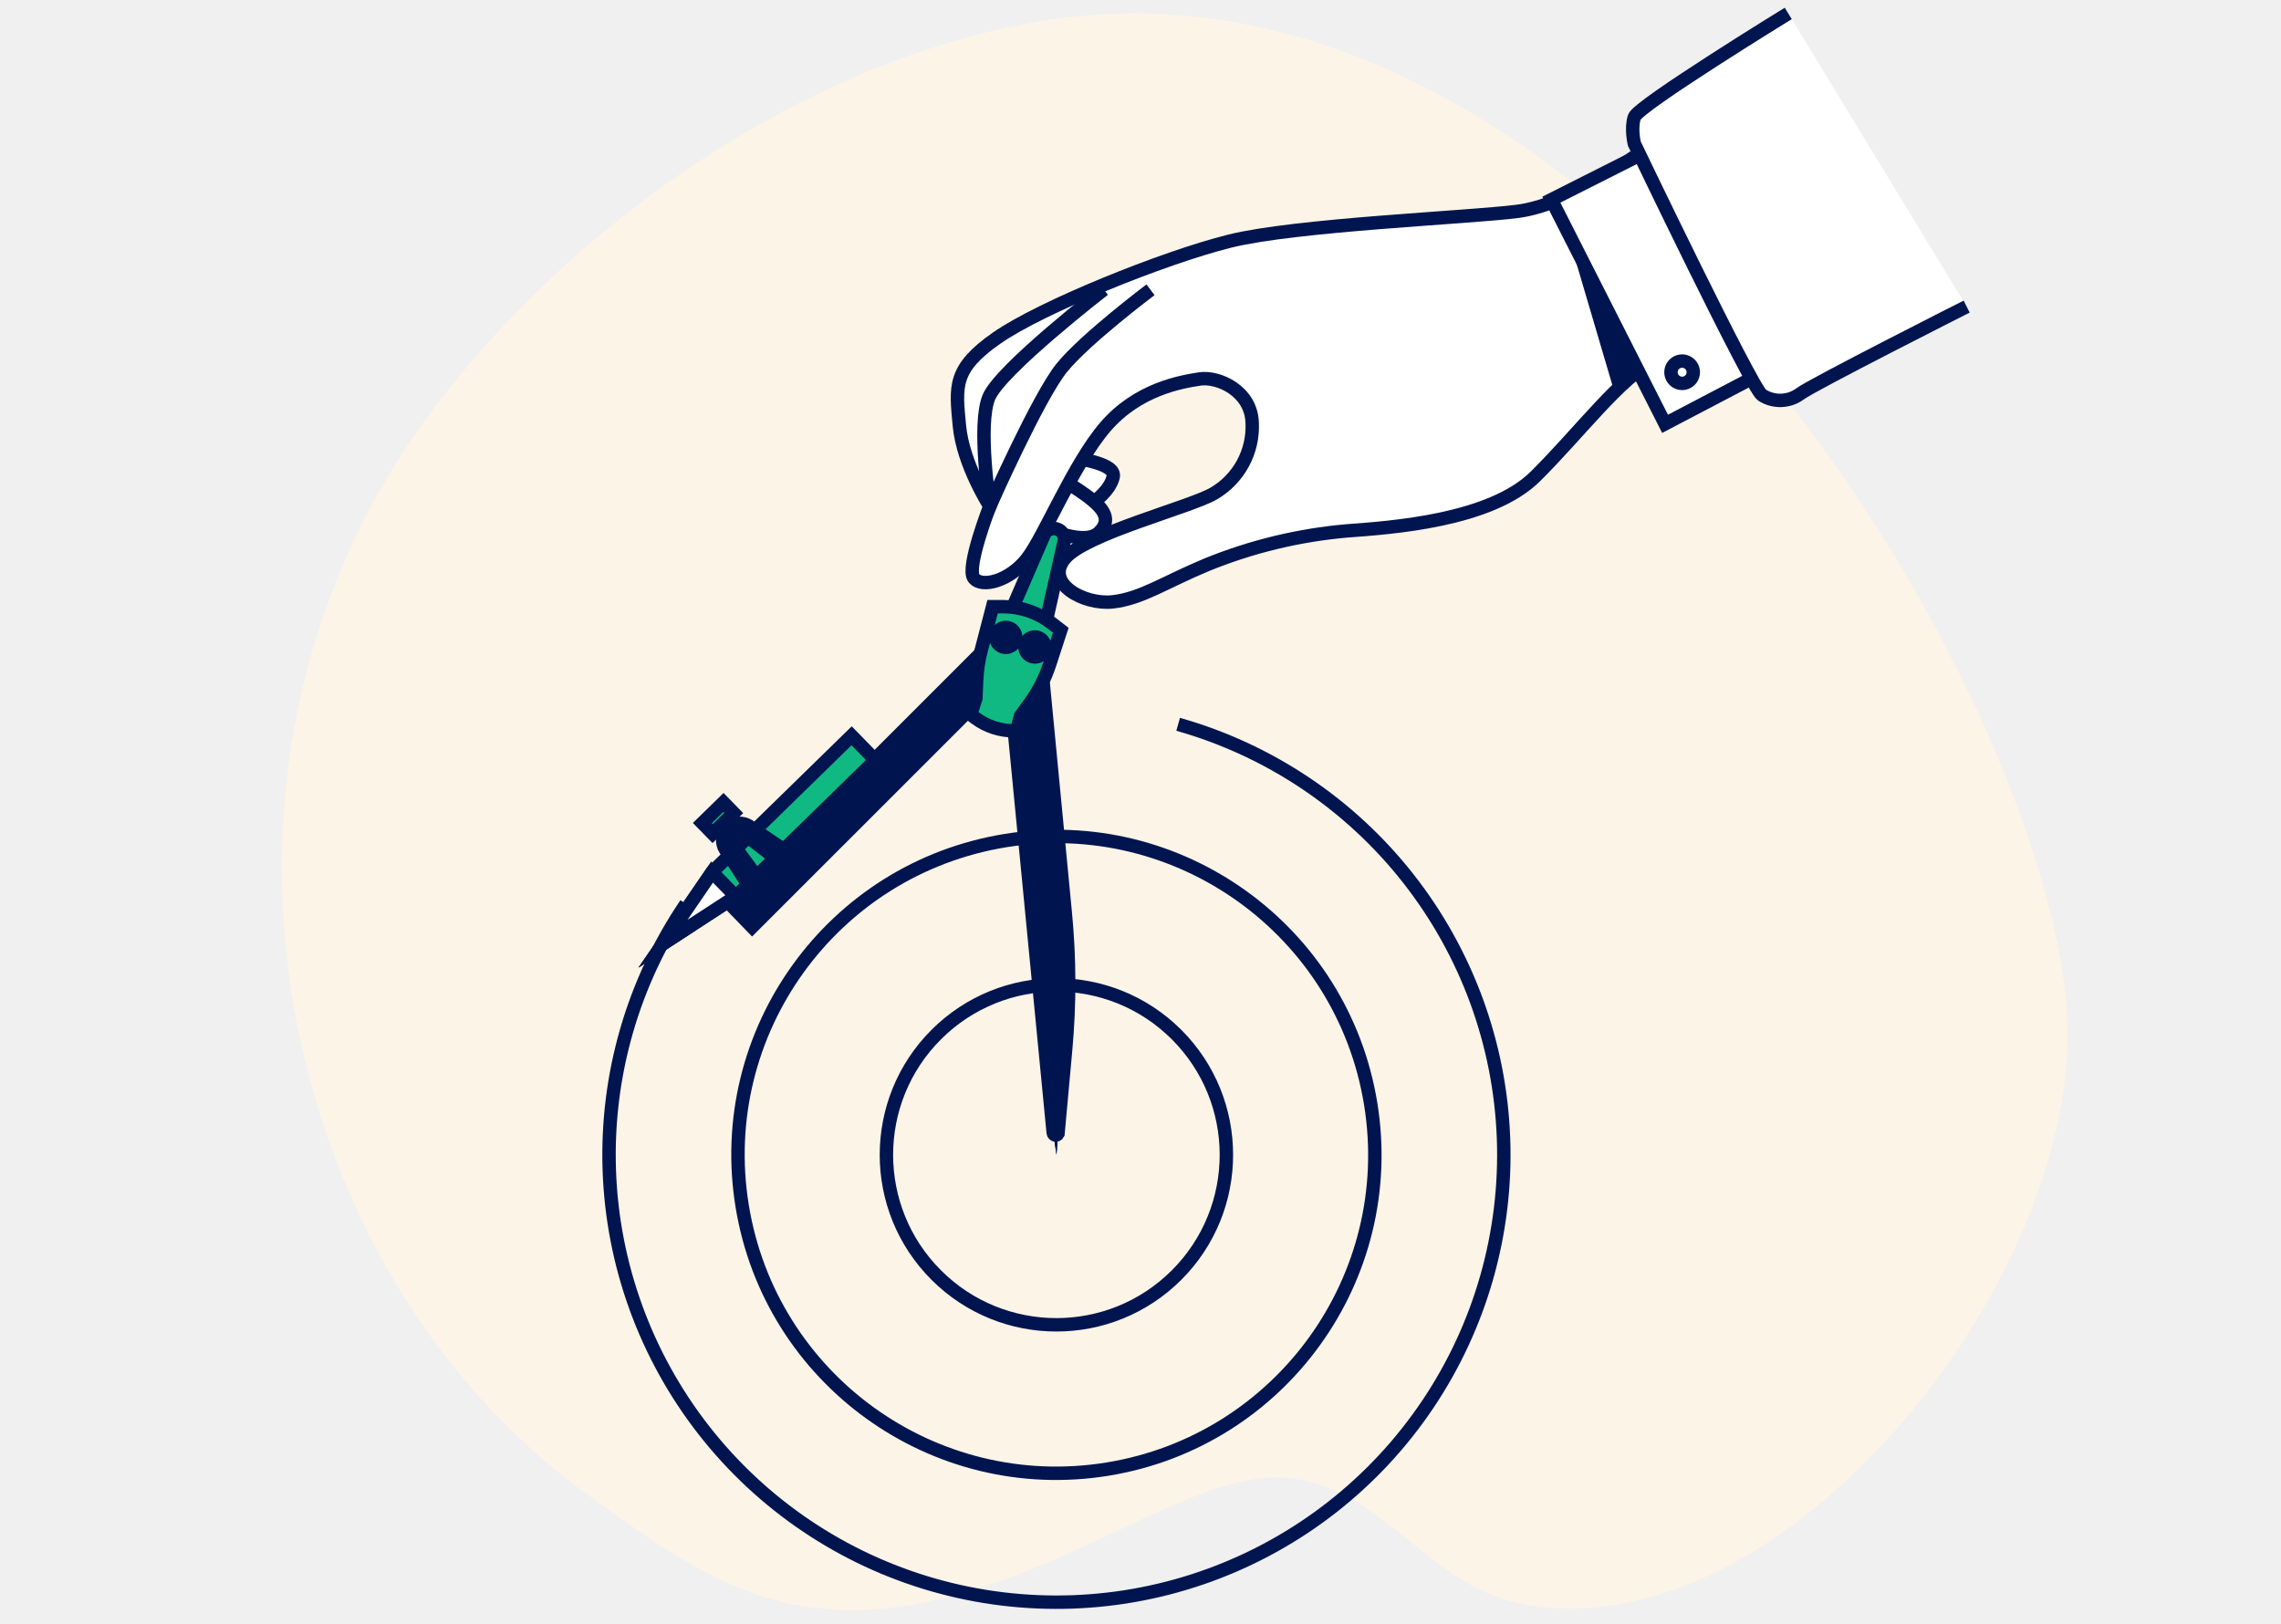
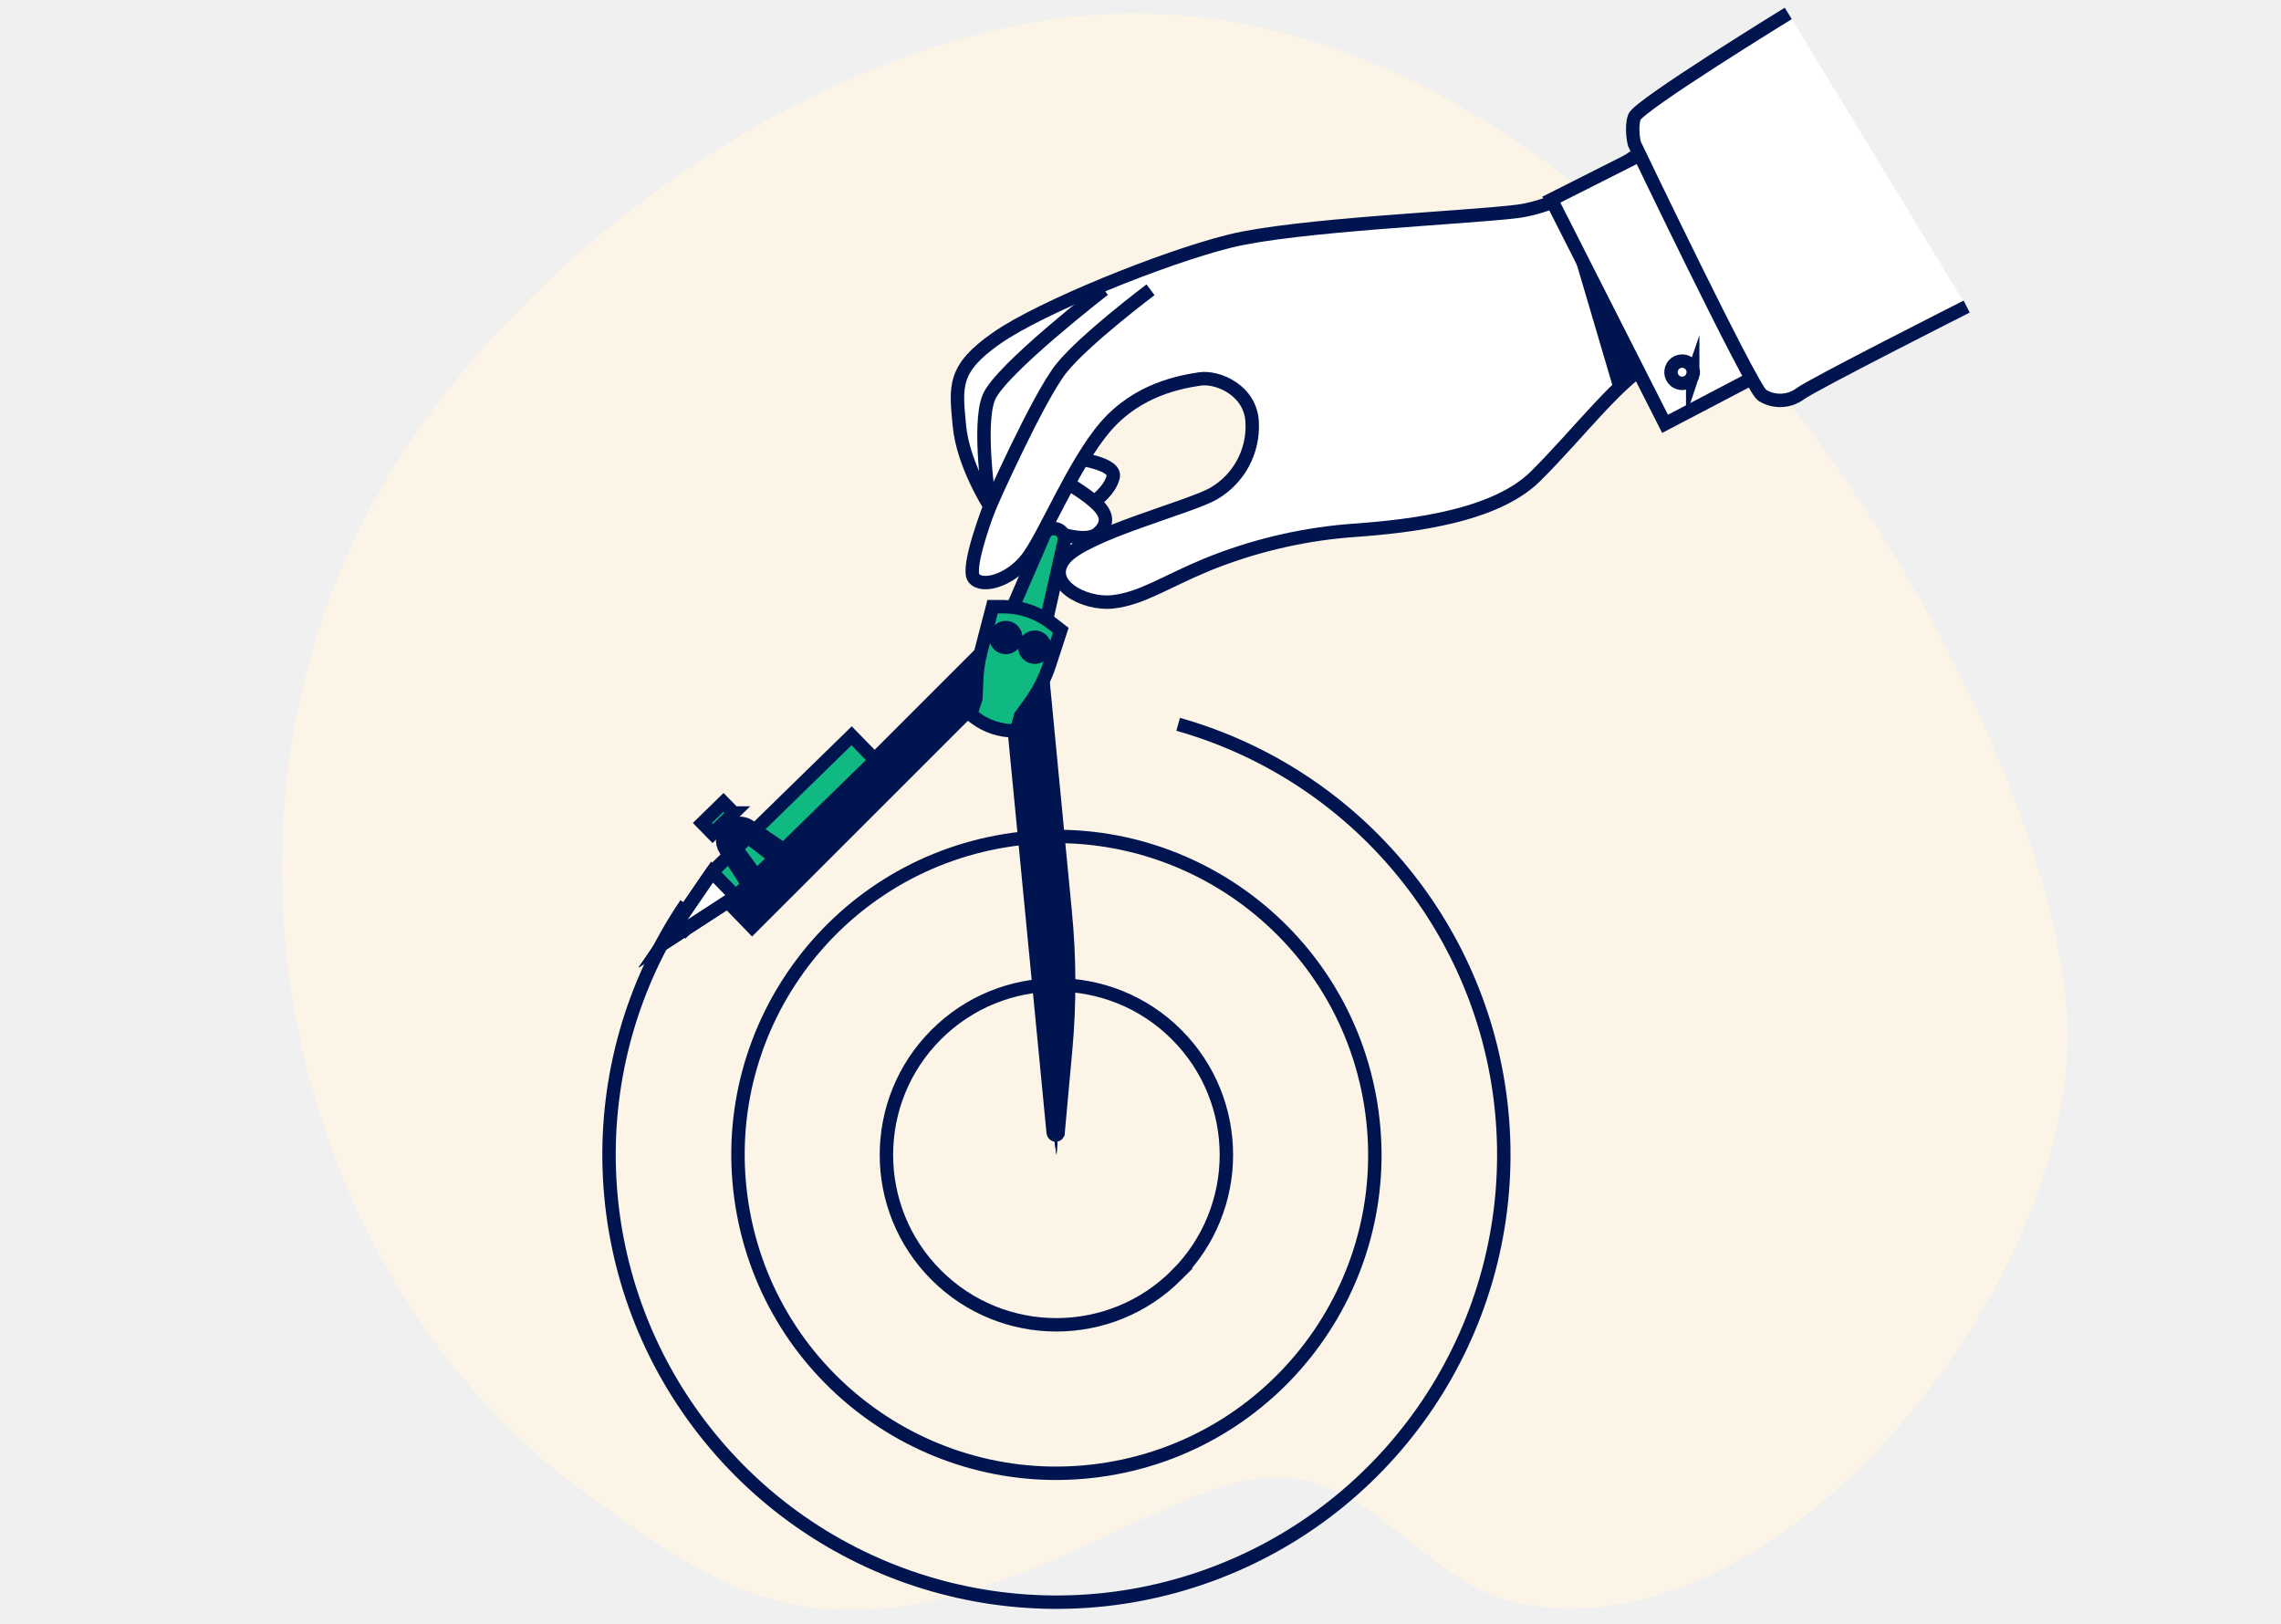
<svg xmlns="http://www.w3.org/2000/svg" width="170" height="121" viewBox="0 0 170 121" fill="none">
-   <path opacity="0.8" d="M76.931 1.682C59.506 4.824 42.125 16.961 31.642 31.369C22.617 43.773 19.749 58.695 21.478 72.232C23.475 87.939 31.402 102.573 44.119 111.643C47.463 114.03 50.655 116.397 54.527 118.112C70.412 125.157 85.782 110.226 94.862 110.113C102.507 110.016 106.08 117.963 113.097 119.465C132.041 123.519 153.734 97.133 154.099 77.575C154.505 54.804 120.092 -6.101 76.931 1.682Z" fill="#FFF5E3" />
-   <path d="M82.535 109.497C95.471 107.397 104.256 95.208 102.156 82.272C100.056 69.336 87.867 60.552 74.931 62.651C61.995 64.751 53.211 76.94 55.311 89.876C57.411 102.812 69.6 111.596 82.535 109.497Z" stroke="#001550" stroke-miterlimit="10" />
-   <path d="M87.691 95.03C92.638 90.083 92.638 82.061 87.691 77.113C82.743 72.166 74.721 72.166 69.774 77.113C64.826 82.061 64.826 90.083 69.774 95.03C74.721 99.978 82.743 99.978 87.691 95.03Z" stroke="#001550" stroke-miterlimit="10" />
-   <path d="M51.126 67.372C47.173 73.209 45.171 80.148 45.409 87.194C45.646 94.239 48.11 101.028 52.448 106.586C56.785 112.143 62.772 116.183 69.549 118.125C76.326 120.067 83.544 119.811 90.166 117.393C96.789 114.976 102.475 110.522 106.407 104.672C110.34 98.821 112.317 91.874 112.055 84.829C111.792 77.785 109.304 71.004 104.947 65.462C100.59 59.92 94.588 55.902 87.805 53.984" stroke="#001550" stroke-miterlimit="10" />
-   <path d="M81.499 37.431C81.499 37.431 82.711 36.599 82.961 35.556C83.21 34.513 80.292 34.211 79.782 34.044C79.271 33.878 78.594 34.502 78.458 35.212C78.323 35.922 78.126 36.516 78.353 36.682C78.581 36.849 80.733 37.465 81.499 37.431Z" fill="white" stroke="#001550" stroke-miterlimit="10" />
-   <path d="M77.116 39.004C77.116 39.004 80.664 40.827 81.874 39.717C83.083 38.608 81.893 37.651 81.069 37.004C80.373 36.492 79.641 36.028 78.88 35.617L77.116 39.004Z" fill="white" stroke="#001550" stroke-miterlimit="10" />
-   <mask id="path-7-inside-1_1645_183050" fill="white">
-     <path d="M78.496 84.443L78.74 86.072L78.865 84.396L78.496 84.443Z" />
+   <path opacity=".8" d="M76.93 1.682C59.507 4.824 42.126 16.961 31.643 31.37 22.617 43.773 19.75 58.695 21.478 72.232c1.997 15.707 9.924 30.341 22.641 39.411 3.344 2.387 6.536 4.754 10.408 6.469 15.885 7.045 31.255-7.886 40.335-7.999 7.645-.097 11.218 7.85 18.235 9.352 18.944 4.054 40.637-22.332 41.002-41.89.406-22.771-34.007-83.676-77.168-75.893Z" fill="#FFF5E3" />
+   <path d="M82.535 109.497c12.936-2.1 21.721-14.289 19.621-27.225-2.1-12.936-14.289-21.72-27.225-19.62-12.935 2.1-21.72 14.288-19.62 27.224 2.1 12.936 14.289 21.72 27.224 19.621Z" stroke="#001550" stroke-miterlimit="10" />
+   <path d="M87.69 95.03c4.948-4.947 4.948-12.969 0-17.917-4.947-4.947-12.969-4.947-17.916 0-4.948 4.948-4.948 12.97 0 17.917 4.947 4.948 12.969 4.948 17.917 0Z" stroke="#001550" stroke-miterlimit="10" />
+   <path d="M51.126 67.372a33.343 33.343 0 1 0 36.679-13.388" stroke="#001550" stroke-miterlimit="10" />
+   <path d="M81.499 37.431s1.212-.832 1.462-1.875c.25-1.043-2.669-1.345-3.18-1.512-.51-.166-1.187.458-1.323 1.168-.135.71-.332 1.304-.105 1.47.228.167 2.38.783 3.146.75Z" fill="#fff" stroke="#001550" stroke-miterlimit="10" />
+   <path d="M77.116 39.004s3.548 1.823 4.758.713c1.21-1.11.02-2.066-.805-2.713a18.641 18.641 0 0 0-2.189-1.387l-1.764 3.387Z" fill="#fff" stroke="#001550" stroke-miterlimit="10" />
+   <mask id="a" fill="#fff">
+     <path d="m78.496 84.443.244 1.629.125-1.676-.369.047Z" />
  </mask>
-   <path d="M78.496 84.443L78.74 86.072L78.865 84.396L78.496 84.443Z" fill="#001550" />
-   <path d="M78.496 84.443L78.369 83.451L77.356 83.581L77.507 84.591L78.496 84.443ZM78.74 86.072L77.751 86.22L79.737 86.146L78.74 86.072ZM78.865 84.396L79.862 84.47L79.953 83.249L78.738 83.404L78.865 84.396ZM77.507 84.591L77.751 86.22L79.729 85.923L79.485 84.295L77.507 84.591ZM79.737 86.146L79.862 84.47L77.868 84.322L77.743 85.997L79.737 86.146ZM78.738 83.404L78.369 83.451L78.623 85.435L78.992 85.388L78.738 83.404Z" fill="#001550" mask="url(#path-7-inside-1_1645_183050)" />
-   <path d="M79.389 67.985C79.721 71.387 79.733 74.814 79.422 78.218L78.85 84.499C78.832 84.535 78.802 84.564 78.766 84.582C78.729 84.599 78.688 84.605 78.648 84.597C78.608 84.59 78.572 84.57 78.544 84.54C78.517 84.51 78.5 84.472 78.495 84.432L75.28 51.21L77.752 50.969L79.389 67.985Z" fill="#001550" stroke="#001550" stroke-miterlimit="10" />
-   <path d="M54.401 67.377L56.057 69.089L74.347 50.803L72.688 49.091L54.401 67.377Z" fill="#001550" stroke="#001550" stroke-miterlimit="10" />
-   <path d="M55.057 61.764L54.053 60.736L53.267 61.503L54.271 62.531L55.057 61.764Z" fill="#10B981" stroke="#001550" stroke-miterlimit="10" />
-   <path d="M54.684 60.595L53.917 59.809L52.345 61.344L53.113 62.13L54.684 60.595Z" fill="#10B981" stroke="#001550" stroke-miterlimit="10" />
-   <path d="M54.839 66.811L49.419 70.332L53.07 64.997L63.469 54.841L65.242 56.656L54.839 66.811Z" fill="#10B981" stroke="#001550" stroke-miterlimit="10" />
-   <path d="M54.839 66.811L53.07 64.997L49.419 70.332L54.839 66.811Z" fill="white" stroke="#001550" stroke-miterlimit="10" />
-   <path d="M51.081 69.253L50.54 68.698L49.419 70.332L51.081 69.253Z" fill="#001550" stroke="#001550" stroke-miterlimit="10" />
-   <path d="M55.841 61.582C55.599 61.417 55.308 61.341 55.016 61.367C54.724 61.393 54.451 61.518 54.241 61.723C54.032 61.927 53.9 62.198 53.867 62.489C53.835 62.78 53.904 63.073 54.063 63.319L56.304 66.8L59.267 63.907L55.841 61.582ZM56.554 65.544L54.82 63.186C54.568 62.842 54.543 62.448 54.751 62.242C54.959 62.037 55.356 62.076 55.691 62.337L58.008 64.126L56.554 65.544Z" fill="white" stroke="#001550" stroke-miterlimit="10" />
-   <path d="M77.775 47.168L75.043 46.272L77.817 39.867C77.896 39.687 78.038 39.543 78.217 39.463C78.396 39.382 78.599 39.371 78.785 39.432C78.972 39.493 79.13 39.622 79.227 39.793C79.324 39.965 79.353 40.166 79.309 40.358L77.775 47.168Z" fill="#10B981" stroke="#001550" stroke-miterlimit="10" />
-   <path d="M73.976 45.218H74.808C76.103 45.225 77.36 45.659 78.384 46.453L79.058 46.974L78.225 49.526C77.89 50.553 77.396 51.521 76.761 52.395L76.062 53.357L75.759 54.467H75.557C74.532 54.466 73.535 54.138 72.711 53.529L72.342 53.252L72.73 52.067L72.791 50.68C72.823 49.955 72.931 49.236 73.113 48.533L73.976 45.218Z" fill="#10B981" stroke="#001550" stroke-miterlimit="10" />
-   <path d="M75.67 47.74C75.624 47.879 75.537 48.002 75.421 48.092C75.305 48.183 75.165 48.237 75.019 48.247C74.872 48.258 74.726 48.225 74.598 48.153C74.47 48.081 74.367 47.972 74.3 47.841C74.234 47.71 74.208 47.562 74.226 47.416C74.244 47.27 74.305 47.133 74.4 47.021C74.496 46.91 74.623 46.829 74.764 46.79C74.906 46.75 75.056 46.754 75.195 46.8C75.289 46.83 75.375 46.878 75.449 46.942C75.524 47.005 75.585 47.083 75.629 47.171C75.673 47.258 75.699 47.353 75.706 47.451C75.713 47.549 75.701 47.647 75.67 47.74Z" fill="#001550" stroke="#001550" stroke-miterlimit="10" />
-   <path d="M77.841 48.45C77.795 48.59 77.708 48.714 77.592 48.805C77.476 48.897 77.336 48.951 77.189 48.963C77.041 48.974 76.894 48.942 76.765 48.869C76.637 48.797 76.532 48.688 76.466 48.556C76.399 48.425 76.373 48.276 76.39 48.13C76.408 47.983 76.469 47.845 76.565 47.733C76.661 47.621 76.788 47.54 76.93 47.5C77.072 47.46 77.223 47.464 77.363 47.51C77.457 47.54 77.543 47.588 77.617 47.652C77.692 47.715 77.753 47.793 77.797 47.881C77.842 47.968 77.868 48.063 77.876 48.161C77.883 48.259 77.871 48.357 77.841 48.45Z" fill="#001550" stroke="#001550" stroke-miterlimit="10" />
-   <path d="M121.383 11.977C121.383 11.977 116.817 15.284 113.083 15.755C109.349 16.227 96.558 16.748 91.64 17.974C86.721 19.201 77.597 22.887 74.296 25.187C70.995 27.487 71.231 28.793 71.5 31.712C71.769 34.63 73.769 37.728 73.769 37.728C73.769 37.728 71.98 42.325 72.579 43.085C73.178 43.845 75.24 43.299 76.535 41.648C77.831 39.998 79.992 34.58 82.399 31.792C84.807 29.004 88.014 28.463 89.401 28.247C90.788 28.03 93.254 29.132 93.323 31.509C93.375 32.565 93.135 33.615 92.631 34.544C92.126 35.474 91.377 36.247 90.463 36.78C88.713 37.809 80.912 39.773 79.367 41.62C77.822 43.468 80.771 45.093 82.921 44.858C85.071 44.622 86.805 43.393 89.956 42.084C93.287 40.729 96.803 39.881 100.386 39.568C103.668 39.324 111.083 38.833 114.434 35.504C117.785 32.175 120.678 28.224 123.416 26.768C126.154 25.312 129.627 23.905 129.627 23.905L121.383 11.977Z" fill="white" stroke="#001550" stroke-miterlimit="10" />
-   <path d="M122.954 26.455C122.159 26.914 121.364 27.561 120.57 28.303L117.464 17.768L122.954 26.455Z" fill="#001550" stroke="#001550" />
-   <path d="M82.266 21.578C82.266 21.578 74.57 27.534 73.702 29.603C72.834 31.672 73.774 37.725 73.774 37.725C73.774 37.725 77.38 29.584 79.125 27.423C80.87 25.262 85.747 21.597 85.747 21.597" stroke="#001550" stroke-miterlimit="10" />
-   <path d="M115.62 14.881L124.095 31.589L131.263 27.833L124.098 10.604L115.62 14.881Z" fill="white" stroke="#001550" stroke-miterlimit="10" />
-   <path d="M126.155 28.011C126.102 28.166 126.005 28.302 125.875 28.402C125.745 28.502 125.589 28.561 125.426 28.572C125.262 28.584 125.099 28.547 124.957 28.466C124.814 28.385 124.699 28.264 124.625 28.118C124.551 27.972 124.522 27.808 124.541 27.645C124.56 27.482 124.627 27.329 124.733 27.204C124.838 27.079 124.979 26.988 125.136 26.943C125.293 26.897 125.461 26.899 125.617 26.948C125.723 26.982 125.821 27.036 125.906 27.108C125.99 27.179 126.06 27.267 126.11 27.366C126.16 27.465 126.19 27.573 126.198 27.684C126.205 27.795 126.191 27.906 126.155 28.011Z" fill="white" stroke="#001550" stroke-miterlimit="10" />
-   <path d="M146.573 22.851C146.573 22.851 135.046 28.677 134.173 29.345C133.763 29.65 133.27 29.823 132.76 29.841C132.249 29.859 131.745 29.721 131.315 29.445C130.533 28.912 121.806 10.709 121.806 10.709C121.806 10.709 121.529 9.58 121.806 8.728C122.083 7.877 133.277 1 133.277 1" fill="white" />
-   <path d="M146.573 22.851C146.573 22.851 135.046 28.677 134.173 29.345C133.763 29.65 133.27 29.823 132.76 29.841C132.249 29.859 131.745 29.721 131.315 29.445C130.533 28.912 121.806 10.709 121.806 10.709C121.806 10.709 121.529 9.58 121.806 8.728C122.083 7.877 133.277 1 133.277 1" stroke="#001550" stroke-miterlimit="10" />
+   <path d="m78.496 84.443.244 1.629.125-1.676-.369.047Z" fill="#001550" />
+   <path d="m78.496 84.443-.127-.992-1.013.13.151 1.01.99-.148Zm.244 1.629-.989.148 1.986-.074-.997-.075Zm.125-1.676.997.074.091-1.221-1.215.155.127.992Zm-1.358.195.244 1.629 1.978-.297-.244-1.628-1.978.296Zm2.23 1.555.125-1.676-1.994-.148-.125 1.675 1.994.149Zm-.999-2.742-.369.047.254 1.984.369-.047-.254-1.984Z" fill="#001550" mask="url(#a)" />
+   <path d="M79.389 67.985c.332 3.402.344 6.829.033 10.233l-.572 6.28a.19.19 0 0 1-.355-.066L75.28 51.21l2.472-.241 1.637 17.016ZM54.401 67.377l1.656 1.712 18.29-18.286-1.66-1.712-18.286 18.286Z" fill="#001550" stroke="#001550" stroke-miterlimit="10" />
+   <path d="m55.057 61.764-1.004-1.028-.786.767 1.004 1.028.786-.767Z" fill="#10B981" stroke="#001550" stroke-miterlimit="10" />
+   <path d="m54.684 60.595-.767-.786-1.572 1.535.768.786 1.572-1.535ZM54.84 66.811l-5.421 3.52 3.65-5.334 10.4-10.156 1.773 1.815L54.84 66.81Z" fill="#10B981" stroke="#001550" stroke-miterlimit="10" />
+   <path d="m54.84 66.811-1.77-1.814-3.651 5.335 5.42-3.52Z" fill="#fff" stroke="#001550" stroke-miterlimit="10" />
+   <path d="m51.08 69.253-.54-.555-1.121 1.634 1.662-1.08Z" fill="#001550" stroke="#001550" stroke-miterlimit="10" />
+   <path d="M55.841 61.582a1.268 1.268 0 0 0-1.778 1.737l2.241 3.481 2.963-2.893-3.426-2.325Zm.713 3.962-1.734-2.358c-.252-.344-.277-.738-.07-.944.209-.205.606-.166.941.095l2.317 1.789-1.454 1.418Z" fill="#fff" stroke="#001550" stroke-miterlimit="10" />
+   <path d="m77.775 47.168-2.732-.896 2.774-6.405a.79.79 0 0 1 1.41-.074.79.79 0 0 1 .082.565l-1.534 6.81Z" fill="#10B981" stroke="#001550" stroke-miterlimit="10" />
+   <path d="M73.976 45.218h.832a5.881 5.881 0 0 1 3.576 1.235l.674.521-.833 2.552a10.347 10.347 0 0 1-1.464 2.869l-.7.962-.302 1.11h-.202a4.802 4.802 0 0 1-2.846-.938l-.37-.277.39-1.185.06-1.387a10.4 10.4 0 0 1 .322-2.147l.863-3.315Z" fill="#10B981" stroke="#001550" stroke-miterlimit="10" />
+   <path d="M75.67 47.74a.744.744 0 1 1-1.412-.469.744.744 0 0 1 1.412.469ZM77.84 48.45a.747.747 0 1 1-1.42-.463.747.747 0 0 1 1.42.463Z" fill="#001550" stroke="#001550" stroke-miterlimit="10" />
+   <path d="M121.383 11.977s-4.566 3.307-8.3 3.778c-3.734.472-16.525.993-21.443 2.22-4.919 1.226-14.043 4.912-17.344 7.212-3.3 2.3-3.065 3.606-2.796 6.524.27 2.919 2.27 6.017 2.27 6.017s-1.79 4.597-1.19 5.357c.598.76 2.66.214 3.955-1.437 1.296-1.65 3.457-7.068 5.864-9.856 2.408-2.788 5.615-3.329 7.002-3.545 1.387-.217 3.853.885 3.922 3.262a5.778 5.778 0 0 1-2.86 5.27c-1.75 1.03-9.55 2.994-11.096 4.841-1.545 1.848 1.404 3.474 3.554 3.238 2.15-.236 3.883-1.465 7.035-2.774a36.008 36.008 0 0 1 10.43-2.516c3.282-.244 10.697-.735 14.048-4.064 3.351-3.33 6.244-7.28 8.982-8.736 2.738-1.456 6.211-2.863 6.211-2.863l-8.244-11.928Z" fill="#fff" stroke="#001550" stroke-miterlimit="10" />
+   <path d="M122.954 26.455c-.795.459-1.59 1.106-2.384 1.848l-3.106-10.535 5.49 8.687Z" fill="#001550" stroke="#001550" />
+   <path d="M82.266 21.578s-7.696 5.956-8.564 8.025c-.868 2.07.072 8.122.072 8.122s3.606-8.141 5.351-10.302c1.745-2.161 6.622-5.826 6.622-5.826" stroke="#001550" stroke-miterlimit="10" />
+   <path d="m115.62 14.881 8.475 16.708 7.168-3.756-7.165-17.23-8.478 4.278Z" fill="#fff" stroke="#001550" stroke-miterlimit="10" />
+   <path d="M126.155 28.01a.831.831 0 1 1-1.574-.536.831.831 0 0 1 1.574.537Z" fill="#fff" stroke="#001550" stroke-miterlimit="10" />
+   <path d="M146.573 22.851s-11.527 5.826-12.4 6.494a2.515 2.515 0 0 1-2.858.1c-.782-.533-9.509-18.736-9.509-18.736s-.277-1.129 0-1.98C122.083 7.876 133.277 1 133.277 1" fill="#fff" />
+   <path d="M146.573 22.851s-11.527 5.826-12.4 6.494a2.515 2.515 0 0 1-2.858.1c-.782-.533-9.509-18.736-9.509-18.736s-.277-1.129 0-1.98C122.083 7.876 133.277 1 133.277 1" stroke="#001550" stroke-miterlimit="10" />
</svg>
